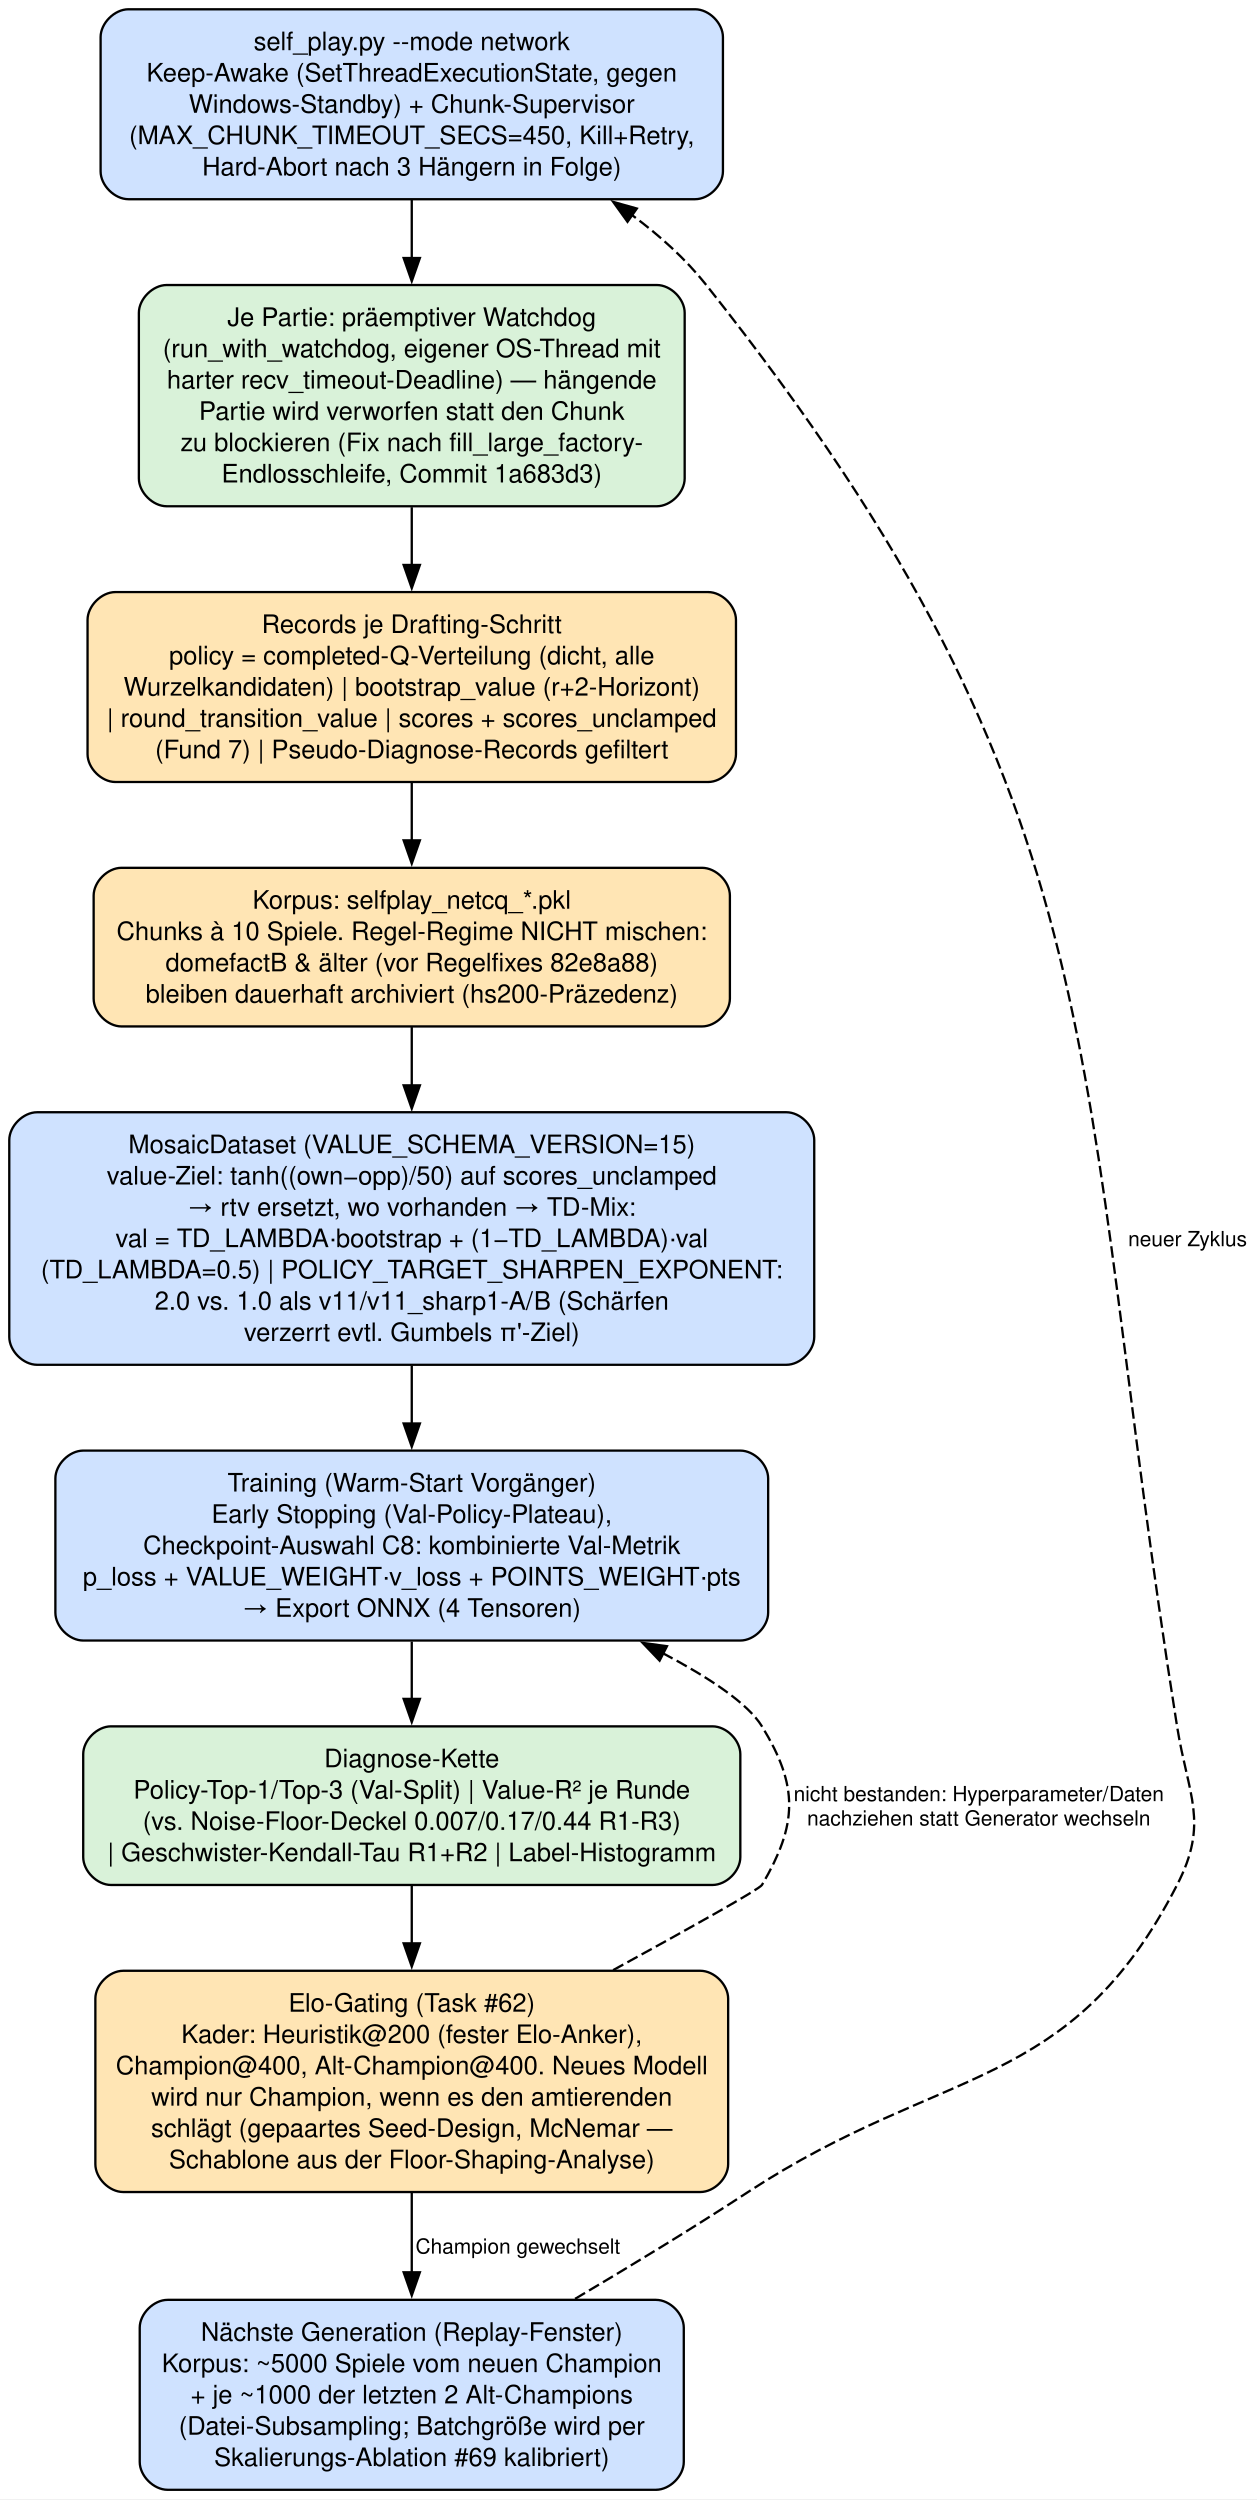
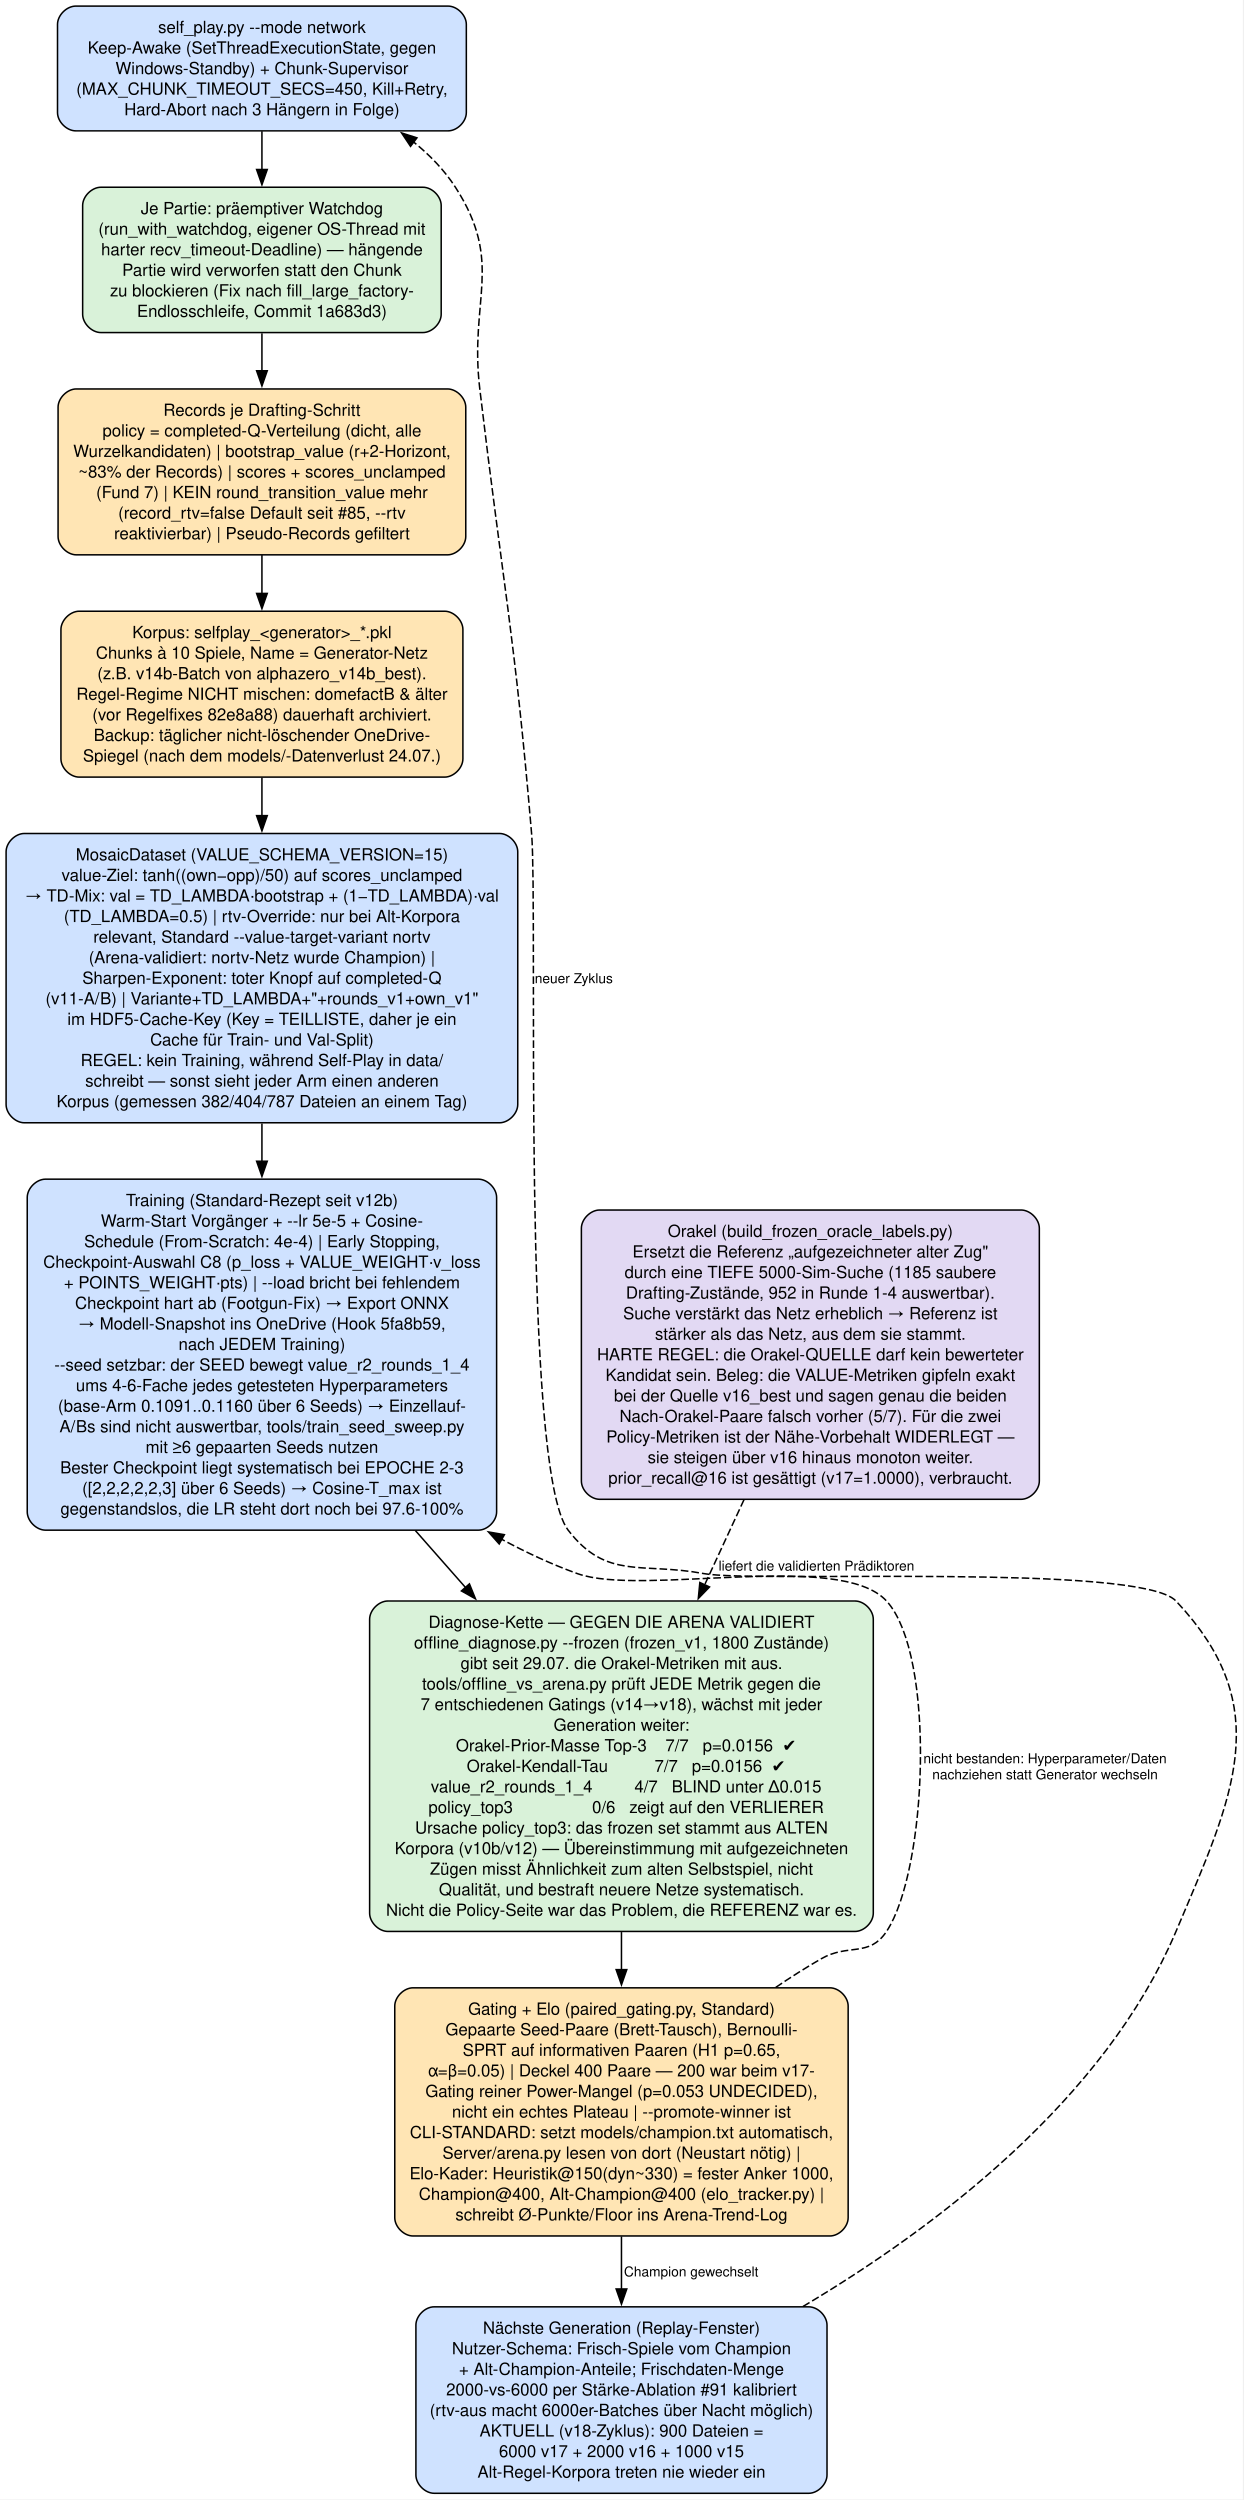
- <svg xmlns="http://www.w3.org/2000/svg" width="542pt" height="1078pt" viewBox="0.00 0.00 542.00 1078.00">
-   <g id="graph0" class="graph" transform="scale(1 1) rotate(0) translate(4 1073.6)">
-     <polygon fill="white" stroke="none" points="-4,4 -4,-1073.6 538.34,-1073.6 538.34,4 -4,4" />
+ <svg xmlns="http://www.w3.org/2000/svg" width="816pt" height="1641pt" viewBox="0.00 0.00 816.00 1641.00">
+   <g id="graph0" class="graph" transform="scale(1 1) rotate(0) translate(4 1636.6)">
+     <polygon fill="white" stroke="none" points="-4,4 -4,-1636.6 811.8,-1636.6 811.8,4 -4,4" />
    <g id="node1" class="node">
-       <path fill="#cfe2ff" stroke="black" d="M295.73,-1069.6C295.73,-1069.6 51.38,-1069.6 51.38,-1069.6 45.38,-1069.6 39.38,-1063.6 39.38,-1057.6 39.38,-1057.6 39.38,-999.7 39.38,-999.7 39.38,-993.7 45.38,-987.7 51.38,-987.7 51.38,-987.7 295.73,-987.7 295.73,-987.7 301.73,-987.7 307.73,-993.7 307.73,-999.7 307.73,-999.7 307.73,-1057.6 307.73,-1057.6 307.73,-1063.6 301.73,-1069.6 295.73,-1069.6" />
-       <text xml:space="preserve" text-anchor="middle" x="173.55" y="-1051.95" font-family="Helvetica,sans-Serif" font-size="11.00">self_play.py --mode network</text>
-       <text xml:space="preserve" text-anchor="middle" x="173.55" y="-1038.45" font-family="Helvetica,sans-Serif" font-size="11.00">Keep-Awake (SetThreadExecutionState, gegen</text>
-       <text xml:space="preserve" text-anchor="middle" x="173.55" y="-1024.95" font-family="Helvetica,sans-Serif" font-size="11.00">Windows-Standby) + Chunk-Supervisor</text>
-       <text xml:space="preserve" text-anchor="middle" x="173.55" y="-1011.45" font-family="Helvetica,sans-Serif" font-size="11.00">(MAX_CHUNK_TIMEOUT_SECS=450, Kill+Retry,</text>
-       <text xml:space="preserve" text-anchor="middle" x="173.55" y="-997.95" font-family="Helvetica,sans-Serif" font-size="11.00">Hard-Abort nach 3 Hängern in Folge)</text>
+       <path fill="#cfe2ff" stroke="black" d="M290.1,-1632.6C290.1,-1632.6 45.75,-1632.6 45.75,-1632.6 39.75,-1632.6 33.75,-1626.6 33.75,-1620.6 33.75,-1620.6 33.75,-1562.7 33.75,-1562.7 33.75,-1556.7 39.75,-1550.7 45.75,-1550.7 45.75,-1550.7 290.1,-1550.7 290.1,-1550.7 296.1,-1550.7 302.1,-1556.7 302.1,-1562.7 302.1,-1562.7 302.1,-1620.6 302.1,-1620.6 302.1,-1626.6 296.1,-1632.6 290.1,-1632.6" />
+       <text xml:space="preserve" text-anchor="middle" x="167.93" y="-1614.95" font-family="Helvetica,sans-Serif" font-size="11.00">self_play.py --mode network</text>
+       <text xml:space="preserve" text-anchor="middle" x="167.93" y="-1601.45" font-family="Helvetica,sans-Serif" font-size="11.00">Keep-Awake (SetThreadExecutionState, gegen</text>
+       <text xml:space="preserve" text-anchor="middle" x="167.93" y="-1587.95" font-family="Helvetica,sans-Serif" font-size="11.00">Windows-Standby) + Chunk-Supervisor</text>
+       <text xml:space="preserve" text-anchor="middle" x="167.93" y="-1574.45" font-family="Helvetica,sans-Serif" font-size="11.00">(MAX_CHUNK_TIMEOUT_SECS=450, Kill+Retry,</text>
+       <text xml:space="preserve" text-anchor="middle" x="167.93" y="-1560.95" font-family="Helvetica,sans-Serif" font-size="11.00">Hard-Abort nach 3 Hängern in Folge)</text>
    </g>
    <g id="node2" class="node">
-       <path fill="#d9f2d9" stroke="black" d="M279.23,-950.7C279.23,-950.7 67.88,-950.7 67.88,-950.7 61.88,-950.7 55.88,-944.7 55.88,-938.7 55.88,-938.7 55.88,-867.3 55.88,-867.3 55.88,-861.3 61.88,-855.3 67.88,-855.3 67.88,-855.3 279.23,-855.3 279.23,-855.3 285.23,-855.3 291.23,-861.3 291.23,-867.3 291.23,-867.3 291.23,-938.7 291.23,-938.7 291.23,-944.7 285.23,-950.7 279.23,-950.7" />
-       <text xml:space="preserve" text-anchor="middle" x="173.55" y="-933.05" font-family="Helvetica,sans-Serif" font-size="11.00">Je Partie: präemptiver Watchdog</text>
-       <text xml:space="preserve" text-anchor="middle" x="173.55" y="-919.55" font-family="Helvetica,sans-Serif" font-size="11.00">(run_with_watchdog, eigener OS-Thread mit</text>
-       <text xml:space="preserve" text-anchor="middle" x="173.55" y="-906.05" font-family="Helvetica,sans-Serif" font-size="11.00">harter recv_timeout-Deadline) — hängende</text>
-       <text xml:space="preserve" text-anchor="middle" x="173.55" y="-892.55" font-family="Helvetica,sans-Serif" font-size="11.00">Partie wird verworfen statt den Chunk</text>
-       <text xml:space="preserve" text-anchor="middle" x="173.55" y="-879.05" font-family="Helvetica,sans-Serif" font-size="11.00">zu blockieren (Fix nach fill_large_factory-</text>
-       <text xml:space="preserve" text-anchor="middle" x="173.55" y="-865.55" font-family="Helvetica,sans-Serif" font-size="11.00">Endlosschleife, Commit 1a683d3)</text>
+       <path fill="#d9f2d9" stroke="black" d="M273.6,-1513.7C273.6,-1513.7 62.25,-1513.7 62.25,-1513.7 56.25,-1513.7 50.25,-1507.7 50.25,-1501.7 50.25,-1501.7 50.25,-1430.3 50.25,-1430.3 50.25,-1424.3 56.25,-1418.3 62.25,-1418.3 62.25,-1418.3 273.6,-1418.3 273.6,-1418.3 279.6,-1418.3 285.6,-1424.3 285.6,-1430.3 285.6,-1430.3 285.6,-1501.7 285.6,-1501.7 285.6,-1507.7 279.6,-1513.7 273.6,-1513.7" />
+       <text xml:space="preserve" text-anchor="middle" x="167.93" y="-1496.05" font-family="Helvetica,sans-Serif" font-size="11.00">Je Partie: präemptiver Watchdog</text>
+       <text xml:space="preserve" text-anchor="middle" x="167.93" y="-1482.55" font-family="Helvetica,sans-Serif" font-size="11.00">(run_with_watchdog, eigener OS-Thread mit</text>
+       <text xml:space="preserve" text-anchor="middle" x="167.93" y="-1469.05" font-family="Helvetica,sans-Serif" font-size="11.00">harter recv_timeout-Deadline) — hängende</text>
+       <text xml:space="preserve" text-anchor="middle" x="167.93" y="-1455.55" font-family="Helvetica,sans-Serif" font-size="11.00">Partie wird verworfen statt den Chunk</text>
+       <text xml:space="preserve" text-anchor="middle" x="167.93" y="-1442.05" font-family="Helvetica,sans-Serif" font-size="11.00">zu blockieren (Fix nach fill_large_factory-</text>
+       <text xml:space="preserve" text-anchor="middle" x="167.93" y="-1428.55" font-family="Helvetica,sans-Serif" font-size="11.00">Endlosschleife, Commit 1a683d3)</text>
    </g>
    <g id="edge1" class="edge">
-       <path fill="none" stroke="black" d="M173.55,-987.5C173.55,-979.46 173.55,-970.85 173.55,-962.33" />
-       <polygon fill="black" stroke="black" points="177.05,-962.34 173.55,-952.34 170.05,-962.34 177.05,-962.34" />
+       <path fill="none" stroke="black" d="M167.93,-1550.5C167.93,-1542.46 167.93,-1533.85 167.93,-1525.33" />
+       <polygon fill="black" stroke="black" points="171.43,-1525.34 167.93,-1515.34 164.43,-1525.34 171.43,-1525.34" />
    </g>
    <g id="node3" class="node">
-       <path fill="#ffe5b4" stroke="black" d="M301.35,-818.3C301.35,-818.3 45.75,-818.3 45.75,-818.3 39.75,-818.3 33.75,-812.3 33.75,-806.3 33.75,-806.3 33.75,-748.4 33.75,-748.4 33.75,-742.4 39.75,-736.4 45.75,-736.4 45.75,-736.4 301.35,-736.4 301.35,-736.4 307.35,-736.4 313.35,-742.4 313.35,-748.4 313.35,-748.4 313.35,-806.3 313.35,-806.3 313.35,-812.3 307.35,-818.3 301.35,-818.3" />
-       <text xml:space="preserve" text-anchor="middle" x="173.55" y="-800.65" font-family="Helvetica,sans-Serif" font-size="11.00">Records je Drafting-Schritt</text>
-       <text xml:space="preserve" text-anchor="middle" x="173.55" y="-787.15" font-family="Helvetica,sans-Serif" font-size="11.00">policy = completed-Q-Verteilung (dicht, alle</text>
-       <text xml:space="preserve" text-anchor="middle" x="173.55" y="-773.65" font-family="Helvetica,sans-Serif" font-size="11.00">Wurzelkandidaten) | bootstrap_value (r+2-Horizont)</text>
-       <text xml:space="preserve" text-anchor="middle" x="173.55" y="-760.15" font-family="Helvetica,sans-Serif" font-size="11.00">| round_transition_value | scores + scores_unclamped</text>
-       <text xml:space="preserve" text-anchor="middle" x="173.55" y="-746.65" font-family="Helvetica,sans-Serif" font-size="11.00">(Fund 7) | Pseudo-Diagnose-Records gefiltert</text>
+       <path fill="#ffe5b4" stroke="black" d="M289.73,-1381.3C289.73,-1381.3 46.12,-1381.3 46.12,-1381.3 40.12,-1381.3 34.12,-1375.3 34.12,-1369.3 34.12,-1369.3 34.12,-1284.4 34.12,-1284.4 34.12,-1278.4 40.12,-1272.4 46.12,-1272.4 46.12,-1272.4 289.73,-1272.4 289.73,-1272.4 295.73,-1272.4 301.73,-1278.4 301.73,-1284.4 301.73,-1284.4 301.73,-1369.3 301.73,-1369.3 301.73,-1375.3 295.73,-1381.3 289.73,-1381.3" />
+       <text xml:space="preserve" text-anchor="middle" x="167.93" y="-1363.65" font-family="Helvetica,sans-Serif" font-size="11.00">Records je Drafting-Schritt</text>
+       <text xml:space="preserve" text-anchor="middle" x="167.93" y="-1350.15" font-family="Helvetica,sans-Serif" font-size="11.00">policy = completed-Q-Verteilung (dicht, alle</text>
+       <text xml:space="preserve" text-anchor="middle" x="167.93" y="-1336.65" font-family="Helvetica,sans-Serif" font-size="11.00">Wurzelkandidaten) | bootstrap_value (r+2-Horizont,</text>
+       <text xml:space="preserve" text-anchor="middle" x="167.93" y="-1323.15" font-family="Helvetica,sans-Serif" font-size="11.00">~83% der Records) | scores + scores_unclamped</text>
+       <text xml:space="preserve" text-anchor="middle" x="167.93" y="-1309.65" font-family="Helvetica,sans-Serif" font-size="11.00">(Fund 7) | KEIN round_transition_value mehr</text>
+       <text xml:space="preserve" text-anchor="middle" x="167.93" y="-1296.15" font-family="Helvetica,sans-Serif" font-size="11.00">(record_rtv=false Default seit #85, --rtv</text>
+       <text xml:space="preserve" text-anchor="middle" x="167.93" y="-1282.65" font-family="Helvetica,sans-Serif" font-size="11.00">reaktivierbar) | Pseudo-Records gefiltert</text>
    </g>
    <g id="edge2" class="edge">
-       <path fill="none" stroke="black" d="M173.55,-854.9C173.55,-846.74 173.55,-838.21 173.55,-829.93" />
-       <polygon fill="black" stroke="black" points="177.05,-829.98 173.55,-819.98 170.05,-829.98 177.05,-829.98" />
+       <path fill="none" stroke="black" d="M167.93,-1417.8C167.93,-1409.81 167.93,-1401.39 167.93,-1393.04" />
+       <polygon fill="black" stroke="black" points="171.43,-1393.25 167.93,-1383.25 164.43,-1393.25 171.43,-1393.25" />
    </g>
    <g id="node4" class="node">
-       <path fill="#ffe5b4" stroke="black" d="M298.73,-699.4C298.73,-699.4 48.38,-699.4 48.38,-699.4 42.38,-699.4 36.38,-693.4 36.38,-687.4 36.38,-687.4 36.38,-643 36.38,-643 36.38,-637 42.38,-631 48.38,-631 48.38,-631 298.73,-631 298.73,-631 304.73,-631 310.73,-637 310.73,-643 310.73,-643 310.73,-687.4 310.73,-687.4 310.73,-693.4 304.73,-699.4 298.73,-699.4" />
-       <text xml:space="preserve" text-anchor="middle" x="173.55" y="-681.75" font-family="Helvetica,sans-Serif" font-size="11.00">Korpus: selfplay_netcq_*.pkl</text>
-       <text xml:space="preserve" text-anchor="middle" x="173.55" y="-668.25" font-family="Helvetica,sans-Serif" font-size="11.00">Chunks à 10 Spiele. Regel-Regime NICHT mischen:</text>
-       <text xml:space="preserve" text-anchor="middle" x="173.55" y="-654.75" font-family="Helvetica,sans-Serif" font-size="11.00">domefactB &amp; älter (vor Regelfixes 82e8a88)</text>
-       <text xml:space="preserve" text-anchor="middle" x="173.55" y="-641.25" font-family="Helvetica,sans-Serif" font-size="11.00">bleiben dauerhaft archiviert (hs200-Präzedenz)</text>
+       <path fill="#ffe5b4" stroke="black" d="M287.85,-1235.4C287.85,-1235.4 48,-1235.4 48,-1235.4 42,-1235.4 36,-1229.4 36,-1223.4 36,-1223.4 36,-1138.5 36,-1138.5 36,-1132.5 42,-1126.5 48,-1126.5 48,-1126.5 287.85,-1126.5 287.85,-1126.5 293.85,-1126.5 299.85,-1132.5 299.85,-1138.5 299.85,-1138.5 299.85,-1223.4 299.85,-1223.4 299.85,-1229.4 293.85,-1235.4 287.85,-1235.4" />
+       <text xml:space="preserve" text-anchor="middle" x="167.93" y="-1217.75" font-family="Helvetica,sans-Serif" font-size="11.00">Korpus: selfplay_&lt;generator&gt;_*.pkl</text>
+       <text xml:space="preserve" text-anchor="middle" x="167.93" y="-1204.25" font-family="Helvetica,sans-Serif" font-size="11.00">Chunks à 10 Spiele, Name = Generator-Netz</text>
+       <text xml:space="preserve" text-anchor="middle" x="167.93" y="-1190.75" font-family="Helvetica,sans-Serif" font-size="11.00">(z.B. v14b-Batch von alphazero_v14b_best).</text>
+       <text xml:space="preserve" text-anchor="middle" x="167.93" y="-1177.25" font-family="Helvetica,sans-Serif" font-size="11.00">Regel-Regime NICHT mischen: domefactB &amp; älter</text>
+       <text xml:space="preserve" text-anchor="middle" x="167.93" y="-1163.75" font-family="Helvetica,sans-Serif" font-size="11.00">(vor Regelfixes 82e8a88) dauerhaft archiviert.</text>
+       <text xml:space="preserve" text-anchor="middle" x="167.93" y="-1150.25" font-family="Helvetica,sans-Serif" font-size="11.00">Backup: täglicher nicht-löschender OneDrive-</text>
+       <text xml:space="preserve" text-anchor="middle" x="167.93" y="-1136.75" font-family="Helvetica,sans-Serif" font-size="11.00">Spiegel (nach dem models/-Datenverlust 24.07.)</text>
    </g>
    <g id="edge3" class="edge">
-       <path fill="none" stroke="black" d="M173.55,-735.96C173.55,-727.86 173.55,-719.31 173.55,-711.07" />
-       <polygon fill="black" stroke="black" points="177.05,-711.23 173.55,-701.23 170.05,-711.23 177.05,-711.23" />
+       <path fill="none" stroke="black" d="M167.93,-1272.27C167.93,-1264.03 167.93,-1255.44 167.93,-1246.99" />
+       <polygon fill="black" stroke="black" points="171.43,-1247.09 167.93,-1237.09 164.43,-1247.09 171.43,-1247.09" />
    </g>
    <g id="node5" class="node">
-       <path fill="#cfe2ff" stroke="black" d="M335.1,-594C335.1,-594 12,-594 12,-594 6,-594 0,-588 0,-582 0,-582 0,-497.1 0,-497.1 0,-491.1 6,-485.1 12,-485.1 12,-485.1 335.1,-485.1 335.1,-485.1 341.1,-485.1 347.1,-491.1 347.1,-497.1 347.1,-497.1 347.1,-582 347.1,-582 347.1,-588 341.1,-594 335.1,-594" />
-       <text xml:space="preserve" text-anchor="middle" x="173.55" y="-576.35" font-family="Helvetica,sans-Serif" font-size="11.00">MosaicDataset (VALUE_SCHEMA_VERSION=15)</text>
-       <text xml:space="preserve" text-anchor="middle" x="173.55" y="-562.85" font-family="Helvetica,sans-Serif" font-size="11.00">value-Ziel: tanh((own−opp)/50) auf scores_unclamped</text>
-       <text xml:space="preserve" text-anchor="middle" x="173.55" y="-549.35" font-family="Helvetica,sans-Serif" font-size="11.00">→ rtv ersetzt, wo vorhanden → TD-Mix:</text>
-       <text xml:space="preserve" text-anchor="middle" x="173.55" y="-535.85" font-family="Helvetica,sans-Serif" font-size="11.00">val = TD_LAMBDA·bootstrap + (1−TD_LAMBDA)·val</text>
-       <text xml:space="preserve" text-anchor="middle" x="173.55" y="-522.35" font-family="Helvetica,sans-Serif" font-size="11.00">(TD_LAMBDA=0.5) | POLICY_TARGET_SHARPEN_EXPONENT:</text>
-       <text xml:space="preserve" text-anchor="middle" x="173.55" y="-508.85" font-family="Helvetica,sans-Serif" font-size="11.00">2.0 vs. 1.0 als v11/v11_sharp1-A/B (Schärfen</text>
-       <text xml:space="preserve" text-anchor="middle" x="173.55" y="-495.35" font-family="Helvetica,sans-Serif" font-size="11.00">verzerrt evtl. Gumbels π'-Ziel)</text>
+       <path fill="#cfe2ff" stroke="black" d="M323.85,-1089.5C323.85,-1089.5 12,-1089.5 12,-1089.5 6,-1089.5 0,-1083.5 0,-1077.5 0,-1077.5 0,-911.6 0,-911.6 0,-905.6 6,-899.6 12,-899.6 12,-899.6 323.85,-899.6 323.85,-899.6 329.85,-899.6 335.85,-905.6 335.85,-911.6 335.85,-911.6 335.85,-1077.5 335.85,-1077.5 335.85,-1083.5 329.85,-1089.5 323.85,-1089.5" />
+       <text xml:space="preserve" text-anchor="middle" x="167.93" y="-1071.85" font-family="Helvetica,sans-Serif" font-size="11.00">MosaicDataset (VALUE_SCHEMA_VERSION=15)</text>
+       <text xml:space="preserve" text-anchor="middle" x="167.93" y="-1058.35" font-family="Helvetica,sans-Serif" font-size="11.00">value-Ziel: tanh((own−opp)/50) auf scores_unclamped</text>
+       <text xml:space="preserve" text-anchor="middle" x="167.93" y="-1044.85" font-family="Helvetica,sans-Serif" font-size="11.00">→ TD-Mix: val = TD_LAMBDA·bootstrap + (1−TD_LAMBDA)·val</text>
+       <text xml:space="preserve" text-anchor="middle" x="167.93" y="-1031.35" font-family="Helvetica,sans-Serif" font-size="11.00">(TD_LAMBDA=0.5) | rtv-Override: nur bei Alt-Korpora</text>
+       <text xml:space="preserve" text-anchor="middle" x="167.93" y="-1017.85" font-family="Helvetica,sans-Serif" font-size="11.00">relevant, Standard --value-target-variant nortv</text>
+       <text xml:space="preserve" text-anchor="middle" x="167.93" y="-1004.35" font-family="Helvetica,sans-Serif" font-size="11.00">(Arena-validiert: nortv-Netz wurde Champion) |</text>
+       <text xml:space="preserve" text-anchor="middle" x="167.93" y="-990.85" font-family="Helvetica,sans-Serif" font-size="11.00">Sharpen-Exponent: toter Knopf auf completed-Q</text>
+       <text xml:space="preserve" text-anchor="middle" x="167.93" y="-977.35" font-family="Helvetica,sans-Serif" font-size="11.00">(v11-A/B) | Variante+TD_LAMBDA+"+rounds_v1+own_v1"</text>
+       <text xml:space="preserve" text-anchor="middle" x="167.93" y="-963.85" font-family="Helvetica,sans-Serif" font-size="11.00">im HDF5-Cache-Key (Key = TEILLISTE, daher je ein</text>
+       <text xml:space="preserve" text-anchor="middle" x="167.93" y="-950.35" font-family="Helvetica,sans-Serif" font-size="11.00">Cache für Train- und Val-Split)</text>
+       <text xml:space="preserve" text-anchor="middle" x="167.93" y="-936.85" font-family="Helvetica,sans-Serif" font-size="11.00">REGEL: kein Training, während Self-Play in data/</text>
+       <text xml:space="preserve" text-anchor="middle" x="167.93" y="-923.35" font-family="Helvetica,sans-Serif" font-size="11.00">schreibt — sonst sieht jeder Arm einen anderen</text>
+       <text xml:space="preserve" text-anchor="middle" x="167.93" y="-909.85" font-family="Helvetica,sans-Serif" font-size="11.00">Korpus (gemessen 382/404/787 Dateien an einem Tag)</text>
    </g>
    <g id="edge4" class="edge">
-       <path fill="none" stroke="black" d="M173.55,-630.74C173.55,-622.88 173.55,-614.24 173.55,-605.52" />
-       <polygon fill="black" stroke="black" points="177.05,-605.58 173.55,-595.58 170.05,-605.58 177.05,-605.58" />
+       <path fill="none" stroke="black" d="M167.93,-1126.12C167.93,-1118.14 167.93,-1109.69 167.93,-1101.08" />
+       <polygon fill="black" stroke="black" points="171.43,-1101.21 167.93,-1091.21 164.43,-1101.21 171.43,-1101.21" />
    </g>
    <g id="node6" class="node">
-       <path fill="#cfe2ff" stroke="black" d="M315.23,-448.1C315.23,-448.1 31.88,-448.1 31.88,-448.1 25.88,-448.1 19.88,-442.1 19.88,-436.1 19.88,-436.1 19.88,-378.2 19.88,-378.2 19.88,-372.2 25.88,-366.2 31.88,-366.2 31.88,-366.2 315.23,-366.2 315.23,-366.2 321.23,-366.2 327.23,-372.2 327.23,-378.2 327.23,-378.2 327.23,-436.1 327.23,-436.1 327.23,-442.1 321.23,-448.1 315.23,-448.1" />
-       <text xml:space="preserve" text-anchor="middle" x="173.55" y="-430.45" font-family="Helvetica,sans-Serif" font-size="11.00">Training (Warm-Start Vorgänger)</text>
-       <text xml:space="preserve" text-anchor="middle" x="173.55" y="-416.95" font-family="Helvetica,sans-Serif" font-size="11.00">Early Stopping (Val-Policy-Plateau),</text>
-       <text xml:space="preserve" text-anchor="middle" x="173.55" y="-403.45" font-family="Helvetica,sans-Serif" font-size="11.00">Checkpoint-Auswahl C8: kombinierte Val-Metrik</text>
-       <text xml:space="preserve" text-anchor="middle" x="173.55" y="-389.95" font-family="Helvetica,sans-Serif" font-size="11.00">p_loss + VALUE_WEIGHT·v_loss + POINTS_WEIGHT·pts</text>
-       <text xml:space="preserve" text-anchor="middle" x="173.55" y="-376.45" font-family="Helvetica,sans-Serif" font-size="11.00">→ Export ONNX (4 Tensoren)</text>
+       <path fill="#cfe2ff" stroke="black" d="M309.98,-862.6C309.98,-862.6 25.88,-862.6 25.88,-862.6 19.88,-862.6 13.88,-856.6 13.88,-850.6 13.88,-850.6 13.88,-644.2 13.88,-644.2 13.88,-638.2 19.88,-632.2 25.88,-632.2 25.88,-632.2 309.98,-632.2 309.98,-632.2 315.98,-632.2 321.98,-638.2 321.98,-644.2 321.98,-644.2 321.98,-850.6 321.98,-850.6 321.98,-856.6 315.98,-862.6 309.98,-862.6" />
+       <text xml:space="preserve" text-anchor="middle" x="167.93" y="-844.95" font-family="Helvetica,sans-Serif" font-size="11.00">Training (Standard-Rezept seit v12b)</text>
+       <text xml:space="preserve" text-anchor="middle" x="167.93" y="-831.45" font-family="Helvetica,sans-Serif" font-size="11.00">Warm-Start Vorgänger + --lr 5e-5 + Cosine-</text>
+       <text xml:space="preserve" text-anchor="middle" x="167.93" y="-817.95" font-family="Helvetica,sans-Serif" font-size="11.00">Schedule (From-Scratch: 4e-4) | Early Stopping,</text>
+       <text xml:space="preserve" text-anchor="middle" x="167.93" y="-804.45" font-family="Helvetica,sans-Serif" font-size="11.00">Checkpoint-Auswahl C8 (p_loss + VALUE_WEIGHT·v_loss</text>
+       <text xml:space="preserve" text-anchor="middle" x="167.93" y="-790.95" font-family="Helvetica,sans-Serif" font-size="11.00">+ POINTS_WEIGHT·pts) | --load bricht bei fehlendem</text>
+       <text xml:space="preserve" text-anchor="middle" x="167.93" y="-777.45" font-family="Helvetica,sans-Serif" font-size="11.00">Checkpoint hart ab (Footgun-Fix) → Export ONNX</text>
+       <text xml:space="preserve" text-anchor="middle" x="167.93" y="-763.95" font-family="Helvetica,sans-Serif" font-size="11.00">→ Modell-Snapshot ins OneDrive (Hook 5fa8b59,</text>
+       <text xml:space="preserve" text-anchor="middle" x="167.93" y="-750.45" font-family="Helvetica,sans-Serif" font-size="11.00">nach JEDEM Training)</text>
+       <text xml:space="preserve" text-anchor="middle" x="167.93" y="-736.95" font-family="Helvetica,sans-Serif" font-size="11.00">--seed setzbar: der SEED bewegt value_r2_rounds_1_4</text>
+       <text xml:space="preserve" text-anchor="middle" x="167.93" y="-723.45" font-family="Helvetica,sans-Serif" font-size="11.00">ums 4-6-Fache jedes getesteten Hyperparameters</text>
+       <text xml:space="preserve" text-anchor="middle" x="167.93" y="-709.95" font-family="Helvetica,sans-Serif" font-size="11.00">(base-Arm 0.1091..0.1160 über 6 Seeds) → Einzellauf-</text>
+       <text xml:space="preserve" text-anchor="middle" x="167.93" y="-696.45" font-family="Helvetica,sans-Serif" font-size="11.00">A/Bs sind nicht auswertbar, tools/train_seed_sweep.py</text>
+       <text xml:space="preserve" text-anchor="middle" x="167.93" y="-682.95" font-family="Helvetica,sans-Serif" font-size="11.00">mit ≥6 gepaarten Seeds nutzen</text>
+       <text xml:space="preserve" text-anchor="middle" x="167.93" y="-669.45" font-family="Helvetica,sans-Serif" font-size="11.00">Bester Checkpoint liegt systematisch bei EPOCHE 2-3</text>
+       <text xml:space="preserve" text-anchor="middle" x="167.93" y="-655.95" font-family="Helvetica,sans-Serif" font-size="11.00">([2,2,2,2,2,3] über 6 Seeds) → Cosine-T_max ist</text>
+       <text xml:space="preserve" text-anchor="middle" x="167.93" y="-642.45" font-family="Helvetica,sans-Serif" font-size="11.00">gegenstandslos, die LR steht dort noch bei 97.6-100%</text>
    </g>
    <g id="edge5" class="edge">
-       <path fill="none" stroke="black" d="M173.55,-484.76C173.55,-476.46 173.55,-467.91 173.55,-459.66" />
-       <polygon fill="black" stroke="black" points="177.05,-459.78 173.55,-449.78 170.05,-459.78 177.05,-459.78" />
+       <path fill="none" stroke="black" d="M167.93,-899.12C167.93,-890.96 167.93,-882.62 167.93,-874.27" />
+       <polygon fill="black" stroke="black" points="171.43,-874.39 167.93,-864.39 164.43,-874.39 171.43,-874.39" />
    </g>
    <g id="node7" class="node">
-       <path fill="#d9f2d9" stroke="black" d="M303.23,-329.2C303.23,-329.2 43.88,-329.2 43.88,-329.2 37.88,-329.2 31.88,-323.2 31.88,-317.2 31.88,-317.2 31.88,-272.8 31.88,-272.8 31.88,-266.8 37.88,-260.8 43.88,-260.8 43.88,-260.8 303.23,-260.8 303.23,-260.8 309.23,-260.8 315.23,-266.8 315.23,-272.8 315.23,-272.8 315.23,-317.2 315.23,-317.2 315.23,-323.2 309.23,-329.2 303.23,-329.2" />
-       <text xml:space="preserve" text-anchor="middle" x="173.55" y="-311.55" font-family="Helvetica,sans-Serif" font-size="11.00">Diagnose-Kette</text>
-       <text xml:space="preserve" text-anchor="middle" x="173.55" y="-298.05" font-family="Helvetica,sans-Serif" font-size="11.00">Policy-Top-1/Top-3 (Val-Split) | Value-R² je Runde</text>
-       <text xml:space="preserve" text-anchor="middle" x="173.55" y="-284.55" font-family="Helvetica,sans-Serif" font-size="11.00">(vs. Noise-Floor-Deckel 0.007/0.17/0.44 R1-R3)</text>
-       <text xml:space="preserve" text-anchor="middle" x="173.55" y="-271.05" font-family="Helvetica,sans-Serif" font-size="11.00">| Geschwister-Kendall-Tau R1+R2 | Label-Histogramm</text>
+       <path fill="#d9f2d9" stroke="black" d="M557.23,-585.7C557.23,-585.7 250.62,-585.7 250.62,-585.7 244.62,-585.7 238.62,-579.7 238.62,-573.7 238.62,-573.7 238.62,-380.8 238.62,-380.8 238.62,-374.8 244.62,-368.8 250.62,-368.8 250.62,-368.8 557.23,-368.8 557.23,-368.8 563.23,-368.8 569.23,-374.8 569.23,-380.8 569.23,-380.8 569.23,-573.7 569.23,-573.7 569.23,-579.7 563.23,-585.7 557.23,-585.7" />
+       <text xml:space="preserve" text-anchor="middle" x="403.93" y="-568.05" font-family="Helvetica,sans-Serif" font-size="11.00">Diagnose-Kette — GEGEN DIE ARENA VALIDIERT</text>
+       <text xml:space="preserve" text-anchor="middle" x="403.93" y="-554.55" font-family="Helvetica,sans-Serif" font-size="11.00">offline_diagnose.py --frozen (frozen_v1, 1800 Zustände)</text>
+       <text xml:space="preserve" text-anchor="middle" x="403.93" y="-541.05" font-family="Helvetica,sans-Serif" font-size="11.00">gibt seit 29.07. die Orakel-Metriken mit aus.</text>
+       <text xml:space="preserve" text-anchor="middle" x="403.93" y="-527.55" font-family="Helvetica,sans-Serif" font-size="11.00">tools/offline_vs_arena.py prüft JEDE Metrik gegen die</text>
+       <text xml:space="preserve" text-anchor="middle" x="403.93" y="-514.05" font-family="Helvetica,sans-Serif" font-size="11.00">7 entschiedenen Gatings (v14→v18), wächst mit jeder</text>
+       <text xml:space="preserve" text-anchor="middle" x="403.93" y="-500.55" font-family="Helvetica,sans-Serif" font-size="11.00">Generation weiter:</text>
+       <text xml:space="preserve" text-anchor="middle" x="403.93" y="-487.05" font-family="Helvetica,sans-Serif" font-size="11.00">  Orakel-Prior-Masse Top-3    7/7   p=0.0156  ✔</text>
+       <text xml:space="preserve" text-anchor="middle" x="403.93" y="-473.55" font-family="Helvetica,sans-Serif" font-size="11.00">  Orakel-Kendall-Tau          7/7   p=0.0156  ✔</text>
+       <text xml:space="preserve" text-anchor="middle" x="403.93" y="-460.05" font-family="Helvetica,sans-Serif" font-size="11.00">  value_r2_rounds_1_4         4/7   BLIND unter Δ0.015</text>
+       <text xml:space="preserve" text-anchor="middle" x="403.93" y="-446.55" font-family="Helvetica,sans-Serif" font-size="11.00">  policy_top3                 0/6   zeigt auf den VERLIERER</text>
+       <text xml:space="preserve" text-anchor="middle" x="403.93" y="-433.05" font-family="Helvetica,sans-Serif" font-size="11.00">Ursache policy_top3: das frozen set stammt aus ALTEN</text>
+       <text xml:space="preserve" text-anchor="middle" x="403.93" y="-419.55" font-family="Helvetica,sans-Serif" font-size="11.00">Korpora (v10b/v12) — Übereinstimmung mit aufgezeichneten</text>
+       <text xml:space="preserve" text-anchor="middle" x="403.93" y="-406.05" font-family="Helvetica,sans-Serif" font-size="11.00">Zügen misst Ähnlichkeit zum alten Selbstspiel, nicht</text>
+       <text xml:space="preserve" text-anchor="middle" x="403.93" y="-392.55" font-family="Helvetica,sans-Serif" font-size="11.00">Qualität, und bestraft neuere Netze systematisch.</text>
+       <text xml:space="preserve" text-anchor="middle" x="403.93" y="-379.05" font-family="Helvetica,sans-Serif" font-size="11.00">Nicht die Policy-Seite war das Problem, die REFERENZ war es.</text>
    </g>
    <g id="edge6" class="edge">
-       <path fill="none" stroke="black" d="M173.55,-365.76C173.55,-357.66 173.55,-349.11 173.55,-340.87" />
-       <polygon fill="black" stroke="black" points="177.05,-341.03 173.55,-331.03 170.05,-341.03 177.05,-341.03" />
+       <path fill="none" stroke="black" d="M268.69,-631.9C279.59,-619.53 290.68,-606.92 301.59,-594.53" />
+       <polygon fill="black" stroke="black" points="304.13,-596.94 308.11,-587.12 298.87,-592.31 304.13,-596.94" />
+     </g>
+     <g id="node9" class="node">
+       <path fill="#ffe5b4" stroke="black" d="M540.73,-331.8C540.73,-331.8 267.12,-331.8 267.12,-331.8 261.12,-331.8 255.12,-325.8 255.12,-319.8 255.12,-319.8 255.12,-180.9 255.12,-180.9 255.12,-174.9 261.12,-168.9 267.12,-168.9 267.12,-168.9 540.73,-168.9 540.73,-168.9 546.73,-168.9 552.73,-174.9 552.73,-180.9 552.73,-180.9 552.73,-319.8 552.73,-319.8 552.73,-325.8 546.73,-331.8 540.73,-331.8" />
+       <text xml:space="preserve" text-anchor="middle" x="403.93" y="-314.15" font-family="Helvetica,sans-Serif" font-size="11.00">Gating + Elo (paired_gating.py, Standard)</text>
+       <text xml:space="preserve" text-anchor="middle" x="403.93" y="-300.65" font-family="Helvetica,sans-Serif" font-size="11.00">Gepaarte Seed-Paare (Brett-Tausch), Bernoulli-</text>
+       <text xml:space="preserve" text-anchor="middle" x="403.93" y="-287.15" font-family="Helvetica,sans-Serif" font-size="11.00">SPRT auf informativen Paaren (H1 p=0.65,</text>
+       <text xml:space="preserve" text-anchor="middle" x="403.93" y="-273.65" font-family="Helvetica,sans-Serif" font-size="11.00">α=β=0.05) | Deckel 400 Paare — 200 war beim v17-</text>
+       <text xml:space="preserve" text-anchor="middle" x="403.93" y="-260.15" font-family="Helvetica,sans-Serif" font-size="11.00">Gating reiner Power-Mangel (p=0.053 UNDECIDED),</text>
+       <text xml:space="preserve" text-anchor="middle" x="403.93" y="-246.65" font-family="Helvetica,sans-Serif" font-size="11.00">nicht ein echtes Plateau | --promote-winner ist</text>
+       <text xml:space="preserve" text-anchor="middle" x="403.93" y="-233.15" font-family="Helvetica,sans-Serif" font-size="11.00">CLI-STANDARD: setzt models/champion.txt automatisch,</text>
+       <text xml:space="preserve" text-anchor="middle" x="403.93" y="-219.65" font-family="Helvetica,sans-Serif" font-size="11.00">Server/arena.py lesen von dort (Neustart nötig) |</text>
+       <text xml:space="preserve" text-anchor="middle" x="403.93" y="-206.15" font-family="Helvetica,sans-Serif" font-size="11.00">Elo-Kader: Heuristik@150(dyn~330) = fester Anker 1000,</text>
+       <text xml:space="preserve" text-anchor="middle" x="403.93" y="-192.65" font-family="Helvetica,sans-Serif" font-size="11.00">Champion@400, Alt-Champion@400 (elo_tracker.py) |</text>
+       <text xml:space="preserve" text-anchor="middle" x="403.93" y="-179.15" font-family="Helvetica,sans-Serif" font-size="11.00">schreibt Ø-Punkte/Floor ins Arena-Trend-Log</text>
+     </g>
+     <g id="edge7" class="edge">
+       <path fill="none" stroke="black" d="M403.93,-368.41C403.93,-360.14 403.93,-351.83 403.93,-343.66" />
+       <polygon fill="black" stroke="black" points="407.43,-343.75 403.93,-333.75 400.43,-343.75 407.43,-343.75" />
    </g>
    <g id="node8" class="node">
-       <path fill="#ffe5b4" stroke="black" d="M297.98,-223.8C297.98,-223.8 49.12,-223.8 49.12,-223.8 43.12,-223.8 37.12,-217.8 37.12,-211.8 37.12,-211.8 37.12,-140.4 37.12,-140.4 37.12,-134.4 43.12,-128.4 49.12,-128.4 49.12,-128.4 297.98,-128.4 297.98,-128.4 303.98,-128.4 309.98,-134.4 309.98,-140.4 309.98,-140.4 309.98,-211.8 309.98,-211.8 309.98,-217.8 303.98,-223.8 297.98,-223.8" />
-       <text xml:space="preserve" text-anchor="middle" x="173.55" y="-206.15" font-family="Helvetica,sans-Serif" font-size="11.00">Elo-Gating (Task #62)</text>
-       <text xml:space="preserve" text-anchor="middle" x="173.55" y="-192.65" font-family="Helvetica,sans-Serif" font-size="11.00">Kader: Heuristik@200 (fester Elo-Anker),</text>
-       <text xml:space="preserve" text-anchor="middle" x="173.55" y="-179.15" font-family="Helvetica,sans-Serif" font-size="11.00">Champion@400, Alt-Champion@400. Neues Modell</text>
-       <text xml:space="preserve" text-anchor="middle" x="173.55" y="-165.65" font-family="Helvetica,sans-Serif" font-size="11.00">wird nur Champion, wenn es den amtierenden</text>
-       <text xml:space="preserve" text-anchor="middle" x="173.55" y="-152.15" font-family="Helvetica,sans-Serif" font-size="11.00">schlägt (gepaartes Seed-Design, McNemar —</text>
-       <text xml:space="preserve" text-anchor="middle" x="173.55" y="-138.65" font-family="Helvetica,sans-Serif" font-size="11.00">Schablone aus der Floor-Shaping-Analyse)</text>
+       <path fill="#e2d9f3" stroke="black" d="M666.22,-842.35C666.22,-842.35 389.62,-842.35 389.62,-842.35 383.62,-842.35 377.62,-836.35 377.62,-830.35 377.62,-830.35 377.62,-664.45 377.62,-664.45 377.62,-658.45 383.62,-652.45 389.62,-652.45 389.62,-652.45 666.22,-652.45 666.22,-652.45 672.22,-652.45 678.22,-658.45 678.22,-664.45 678.22,-664.45 678.22,-830.35 678.22,-830.35 678.22,-836.35 672.22,-842.35 666.22,-842.35" />
+       <text xml:space="preserve" text-anchor="middle" x="527.92" y="-824.7" font-family="Helvetica,sans-Serif" font-size="11.00">Orakel (build_frozen_oracle_labels.py)</text>
+       <text xml:space="preserve" text-anchor="middle" x="527.92" y="-811.2" font-family="Helvetica,sans-Serif" font-size="11.00">Ersetzt die Referenz „aufgezeichneter alter Zug"</text>
+       <text xml:space="preserve" text-anchor="middle" x="527.92" y="-797.7" font-family="Helvetica,sans-Serif" font-size="11.00">durch eine TIEFE 5000-Sim-Suche (1185 saubere</text>
+       <text xml:space="preserve" text-anchor="middle" x="527.92" y="-784.2" font-family="Helvetica,sans-Serif" font-size="11.00">Drafting-Zustände, 952 in Runde 1-4 auswertbar).</text>
+       <text xml:space="preserve" text-anchor="middle" x="527.92" y="-770.7" font-family="Helvetica,sans-Serif" font-size="11.00">Suche verstärkt das Netz erheblich → Referenz ist</text>
+       <text xml:space="preserve" text-anchor="middle" x="527.92" y="-757.2" font-family="Helvetica,sans-Serif" font-size="11.00">stärker als das Netz, aus dem sie stammt.</text>
+       <text xml:space="preserve" text-anchor="middle" x="527.92" y="-743.7" font-family="Helvetica,sans-Serif" font-size="11.00">HARTE REGEL: die Orakel-QUELLE darf kein bewerteter</text>
+       <text xml:space="preserve" text-anchor="middle" x="527.92" y="-730.2" font-family="Helvetica,sans-Serif" font-size="11.00">Kandidat sein. Beleg: die VALUE-Metriken gipfeln exakt</text>
+       <text xml:space="preserve" text-anchor="middle" x="527.92" y="-716.7" font-family="Helvetica,sans-Serif" font-size="11.00">bei der Quelle v16_best und sagen genau die beiden</text>
+       <text xml:space="preserve" text-anchor="middle" x="527.92" y="-703.2" font-family="Helvetica,sans-Serif" font-size="11.00">Nach-Orakel-Paare falsch vorher (5/7). Für die zwei</text>
+       <text xml:space="preserve" text-anchor="middle" x="527.92" y="-689.7" font-family="Helvetica,sans-Serif" font-size="11.00">Policy-Metriken ist der Nähe-Vorbehalt WIDERLEGT —</text>
+       <text xml:space="preserve" text-anchor="middle" x="527.92" y="-676.2" font-family="Helvetica,sans-Serif" font-size="11.00">sie steigen über v16 hinaus monoton weiter.</text>
+       <text xml:space="preserve" text-anchor="middle" x="527.92" y="-662.7" font-family="Helvetica,sans-Serif" font-size="11.00">prior_recall@16 ist gesättigt (v17=1.0000), verbraucht.</text>
    </g>
-     <g id="edge7" class="edge">
-       <path fill="none" stroke="black" d="M173.55,-260.5C173.55,-252.62 173.55,-243.99 173.55,-235.37" />
-       <polygon fill="black" stroke="black" points="177.05,-235.62 173.55,-225.62 170.05,-235.62 177.05,-235.62" />
+     <g id="edge8" class="edge">
+       <path fill="none" stroke="black" stroke-dasharray="5,2" d="M484.38,-652.24C476.02,-634.16 467.17,-615.01 458.51,-596.29" />
+       <polygon fill="black" stroke="black" points="461.73,-594.92 454.36,-587.31 455.38,-597.86 461.73,-594.92" />
+       <text xml:space="preserve" text-anchor="middle" x="531.92" y="-605.65" font-family="Helvetica,sans-Serif" font-size="9.00">liefert die validierten Prädiktoren</text>
+     </g>
+     <g id="edge10" class="edge">
+       <path fill="none" stroke="black" stroke-dasharray="5,2" d="M505.2,-332.09C515.03,-338.75 525.03,-345.1 534.92,-350.8 552.87,-361.15 566.45,-351.55 577.92,-368.8 604.63,-408.93 610.47,-550.14 577.92,-585.7 547.35,-619.11 417.53,-588.34 374.93,-603.7 358.18,-609.74 341.51,-617.47 325.33,-626.21" />
+       <polygon fill="black" stroke="black" points="323.68,-623.12 316.64,-631.04 327.08,-629.24 323.68,-623.12" />
+       <text xml:space="preserve" text-anchor="middle" x="681.95" y="-479.2" font-family="Helvetica,sans-Serif" font-size="9.00">nicht bestanden: Hyperparameter/Daten</text>
+       <text xml:space="preserve" text-anchor="middle" x="681.95" y="-468.7" font-family="Helvetica,sans-Serif" font-size="9.00">nachziehen statt Generator wechseln</text>
+     </g>
+     <g id="node10" class="node">
+       <path fill="#cfe2ff" stroke="black" d="M526.85,-122.4C526.85,-122.4 281,-122.4 281,-122.4 275,-122.4 269,-116.4 269,-110.4 269,-110.4 269,-12 269,-12 269,-6 275,0 281,0 281,0 526.85,0 526.85,0 532.85,0 538.85,-6 538.85,-12 538.85,-12 538.85,-110.4 538.85,-110.4 538.85,-116.4 532.85,-122.4 526.85,-122.4" />
+       <text xml:space="preserve" text-anchor="middle" x="403.93" y="-104.75" font-family="Helvetica,sans-Serif" font-size="11.00">Nächste Generation (Replay-Fenster)</text>
+       <text xml:space="preserve" text-anchor="middle" x="403.93" y="-91.25" font-family="Helvetica,sans-Serif" font-size="11.00">Nutzer-Schema: Frisch-Spiele vom Champion</text>
+       <text xml:space="preserve" text-anchor="middle" x="403.93" y="-77.75" font-family="Helvetica,sans-Serif" font-size="11.00">+ Alt-Champion-Anteile; Frischdaten-Menge</text>
+       <text xml:space="preserve" text-anchor="middle" x="403.93" y="-64.25" font-family="Helvetica,sans-Serif" font-size="11.00">2000-vs-6000 per Stärke-Ablation #91 kalibriert</text>
+       <text xml:space="preserve" text-anchor="middle" x="403.93" y="-50.75" font-family="Helvetica,sans-Serif" font-size="11.00">(rtv-aus macht 6000er-Batches über Nacht möglich)</text>
+       <text xml:space="preserve" text-anchor="middle" x="403.93" y="-37.25" font-family="Helvetica,sans-Serif" font-size="11.00">AKTUELL (v18-Zyklus): 900 Dateien =</text>
+       <text xml:space="preserve" text-anchor="middle" x="403.93" y="-23.75" font-family="Helvetica,sans-Serif" font-size="11.00">6000 v17 + 2000 v16 + 1000 v15</text>
+       <text xml:space="preserve" text-anchor="middle" x="403.93" y="-10.25" font-family="Helvetica,sans-Serif" font-size="11.00">Alt-Regel-Korpora treten nie wieder ein</text>
    </g>
    <g id="edge9" class="edge">
-       <path fill="none" stroke="black" stroke-dasharray="5,2" d="M260.39,-224.09C293.4,-242.16 323.47,-258.96 324.55,-260.8 339.98,-286.99 340.43,-303.28 324.55,-329.2 318.51,-339.06 301.93,-350.13 281.86,-360.72" />
-       <polygon fill="black" stroke="black" points="280.42,-357.53 273.1,-365.19 283.6,-363.76 280.42,-357.53" />
-       <text xml:space="preserve" text-anchor="middle" x="418.04" y="-296.95" font-family="Helvetica,sans-Serif" font-size="9.00">nicht bestanden: Hyperparameter/Daten</text>
-       <text xml:space="preserve" text-anchor="middle" x="418.04" y="-286.45" font-family="Helvetica,sans-Serif" font-size="9.00">nachziehen statt Generator wechseln</text>
+       <path fill="none" stroke="black" d="M403.93,-168.62C403.93,-157.05 403.93,-145.21 403.93,-133.82" />
+       <polygon fill="black" stroke="black" points="407.43,-134.13 403.93,-124.13 400.43,-134.13 407.43,-134.13" />
+       <text xml:space="preserve" text-anchor="middle" x="449.68" y="-142.35" font-family="Helvetica,sans-Serif" font-size="9.00">Champion gewechselt</text>
    </g>
-     <g id="node9" class="node">
-       <path fill="#cfe2ff" stroke="black" d="M278.85,-81.9C278.85,-81.9 68.25,-81.9 68.25,-81.9 62.25,-81.9 56.25,-75.9 56.25,-69.9 56.25,-69.9 56.25,-12 56.25,-12 56.25,-6 62.25,0 68.25,0 68.25,0 278.85,0 278.85,0 284.85,0 290.85,-6 290.85,-12 290.85,-12 290.85,-69.9 290.85,-69.9 290.85,-75.9 284.85,-81.9 278.85,-81.9" />
-       <text xml:space="preserve" text-anchor="middle" x="173.55" y="-64.25" font-family="Helvetica,sans-Serif" font-size="11.00">Nächste Generation (Replay-Fenster)</text>
-       <text xml:space="preserve" text-anchor="middle" x="173.55" y="-50.75" font-family="Helvetica,sans-Serif" font-size="11.00">Korpus: ~5000 Spiele vom neuen Champion</text>
-       <text xml:space="preserve" text-anchor="middle" x="173.55" y="-37.25" font-family="Helvetica,sans-Serif" font-size="11.00">+ je ~1000 der letzten 2 Alt-Champions</text>
-       <text xml:space="preserve" text-anchor="middle" x="173.55" y="-23.75" font-family="Helvetica,sans-Serif" font-size="11.00">(Datei-Subsampling; Batchgröße wird per</text>
-       <text xml:space="preserve" text-anchor="middle" x="173.55" y="-10.25" font-family="Helvetica,sans-Serif" font-size="11.00">Skalierungs-Ablation #69 kalibriert)</text>
-     </g>
-     <g id="edge8" class="edge">
-       <path fill="none" stroke="black" d="M173.55,-128.16C173.55,-116.93 173.55,-104.88 173.55,-93.45" />
-       <polygon fill="black" stroke="black" points="177.05,-93.8 173.55,-83.8 170.05,-93.8 177.05,-93.8" />
-       <text xml:space="preserve" text-anchor="middle" x="219.3" y="-101.85" font-family="Helvetica,sans-Serif" font-size="9.00">Champion gewechselt</text>
-     </g>
-     <g id="edge10" class="edge">
-       <path fill="none" stroke="black" stroke-dasharray="5,2" d="M243.97,-82.34C267.91,-96.49 294.64,-112.75 318.55,-128.4 403.16,-183.76 457.33,-170.88 503.55,-260.8 517.45,-287.84 508.33,-299.18 503.55,-329.2 457.87,-616.17 481.2,-723.09 300.55,-950.7 291.55,-962.04 280.38,-972.12 268.43,-980.93" />
-       <polygon fill="black" stroke="black" points="266.58,-977.95 260.4,-986.55 270.6,-983.68 266.58,-977.95" />
-       <text xml:space="preserve" text-anchor="middle" x="508.09" y="-536.25" font-family="Helvetica,sans-Serif" font-size="9.00">neuer Zyklus</text>
+     <g id="edge11" class="edge">
+       <path fill="none" stroke="black" stroke-dasharray="5,2" d="M523.1,-122.64C610.29,-174.46 721.17,-258.27 767.92,-368.8 805.48,-457.58 834.08,-515.59 767.92,-585.7 744.25,-610.79 491.85,-597.39 457.93,-603.7 417.09,-611.3 394.28,-599.3 368.93,-632.2 337.86,-672.5 349.2,-1038.8 344.93,-1089.5 333.94,-1219.6 326.31,-1251.64 310.93,-1381.3 303.94,-1440.16 327.07,-1463.9 294.93,-1513.7 287.66,-1524.95 278.12,-1534.81 267.51,-1543.37" />
+       <polygon fill="black" stroke="black" points="265.47,-1540.53 259.59,-1549.35 269.68,-1546.12 265.47,-1540.53" />
+       <text xml:space="preserve" text-anchor="middle" x="372.65" y="-991.25" font-family="Helvetica,sans-Serif" font-size="9.00">neuer Zyklus</text>
    </g>
  </g>
</svg>
